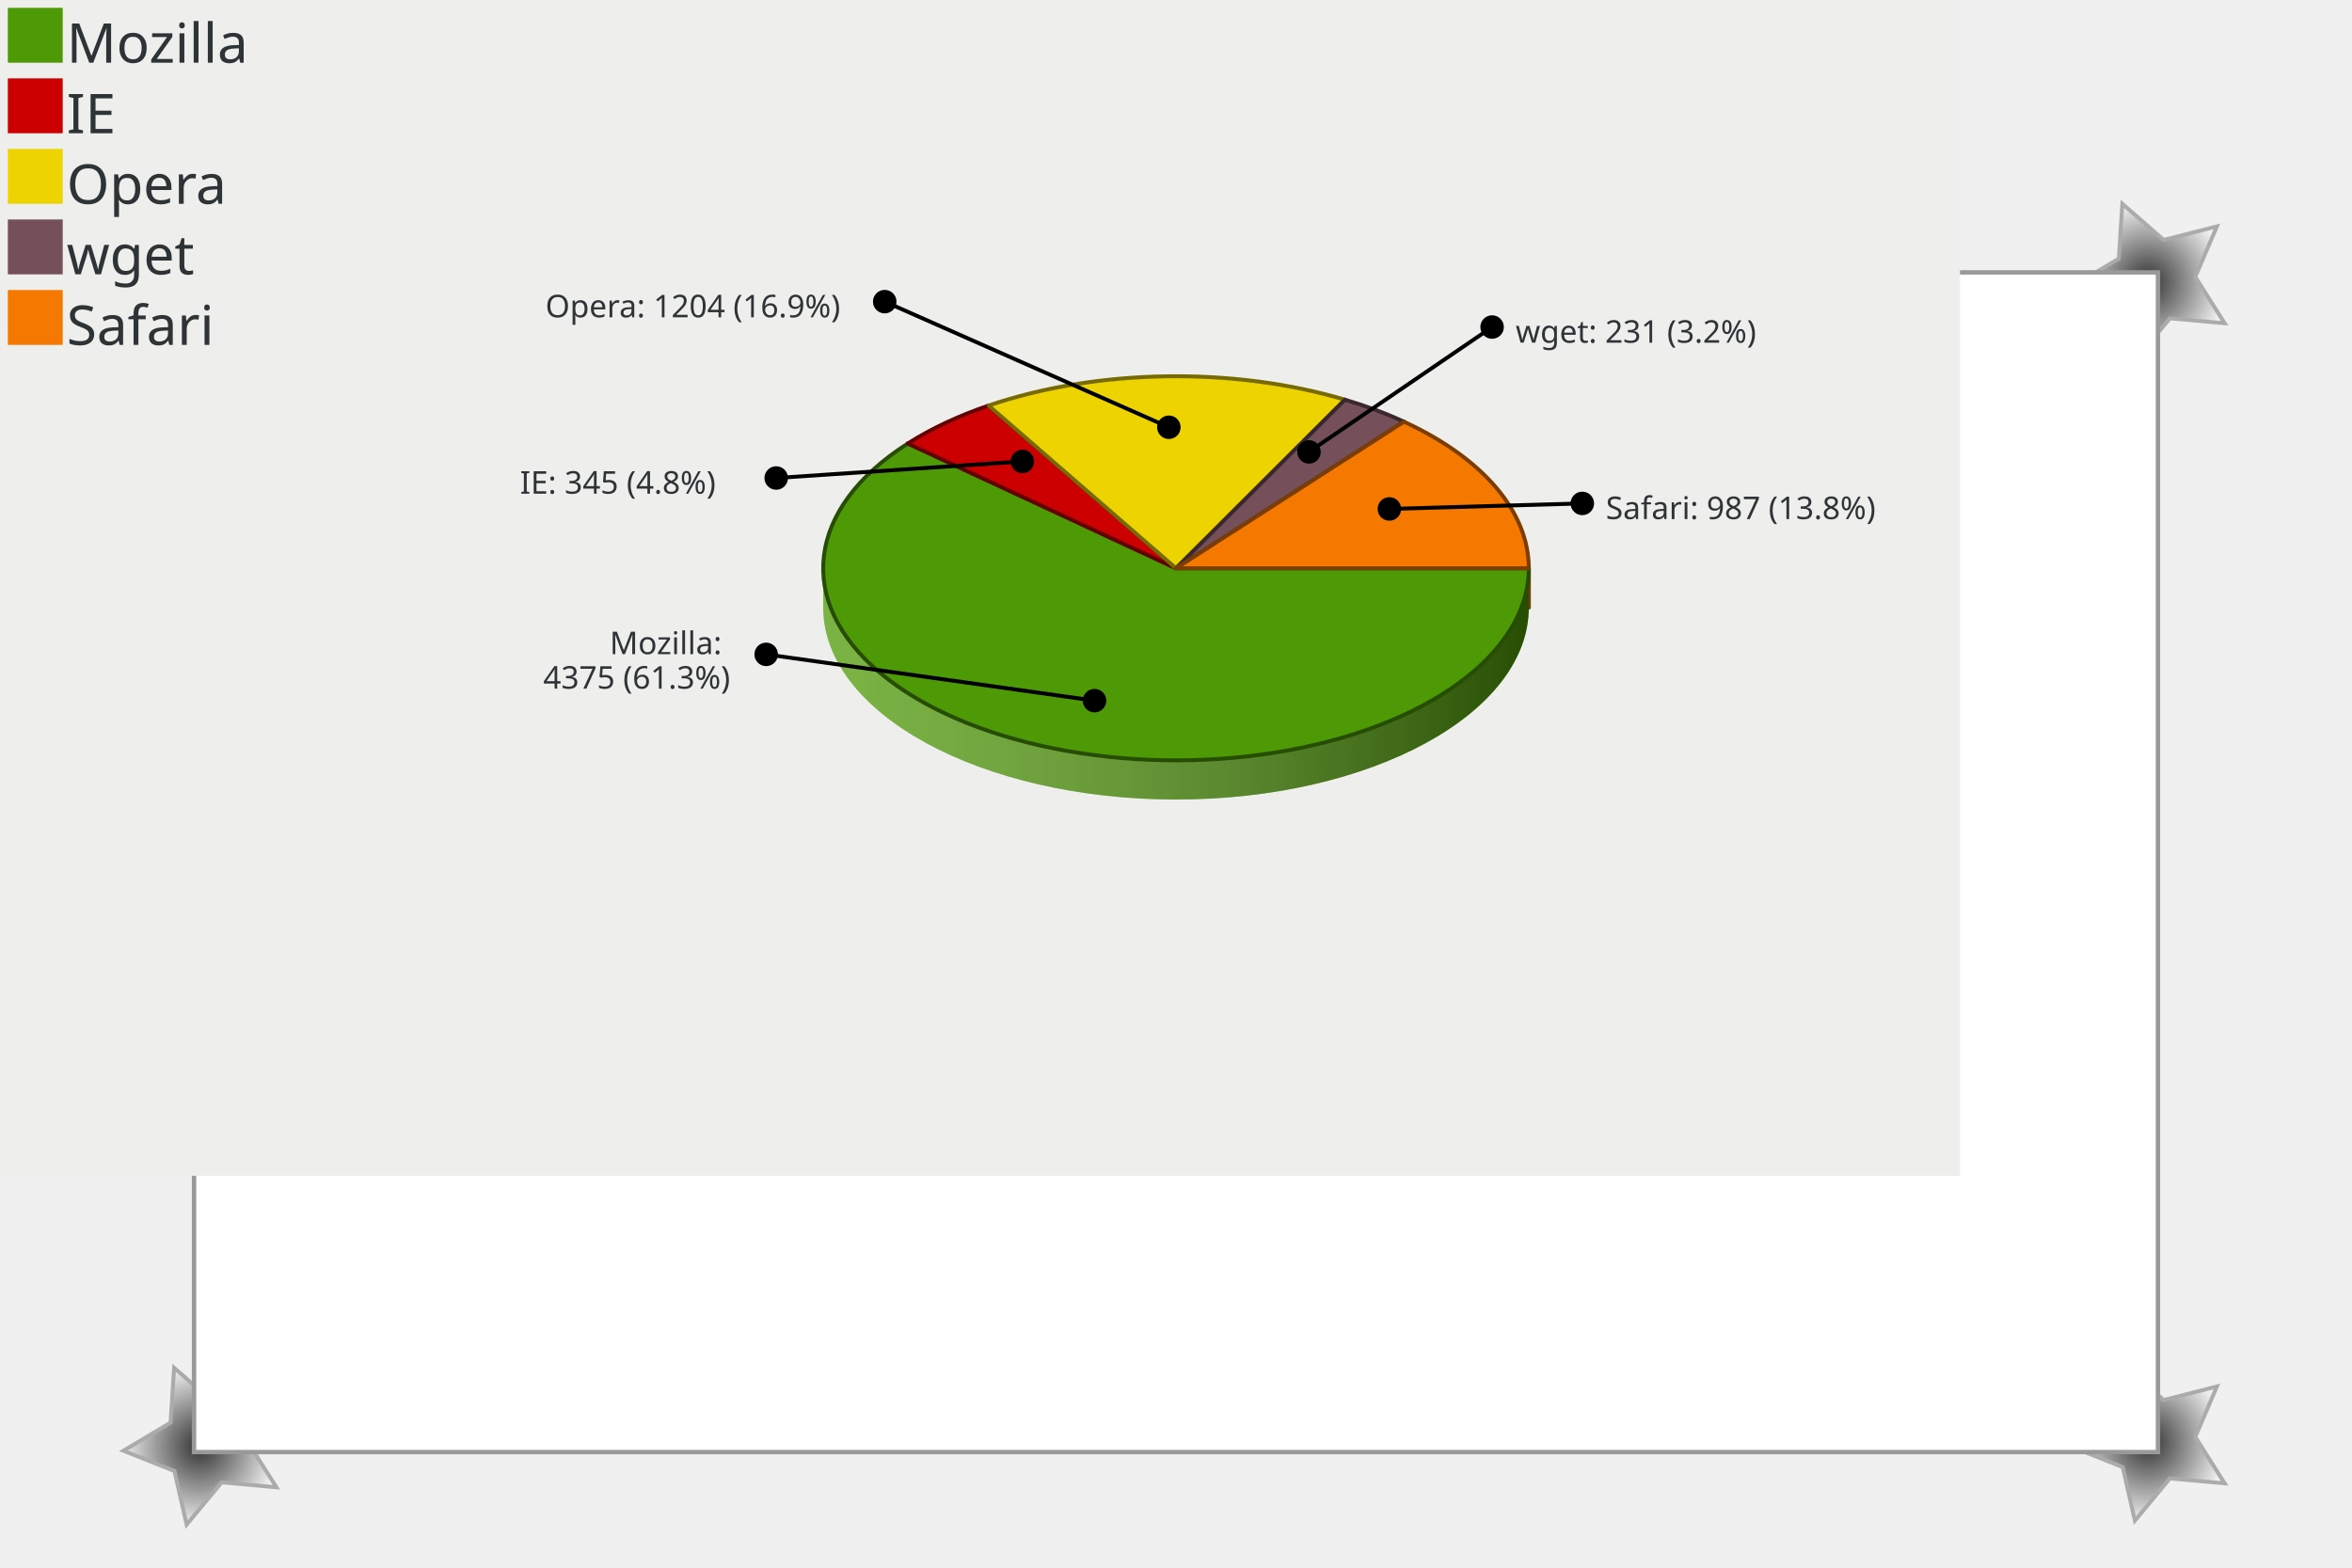
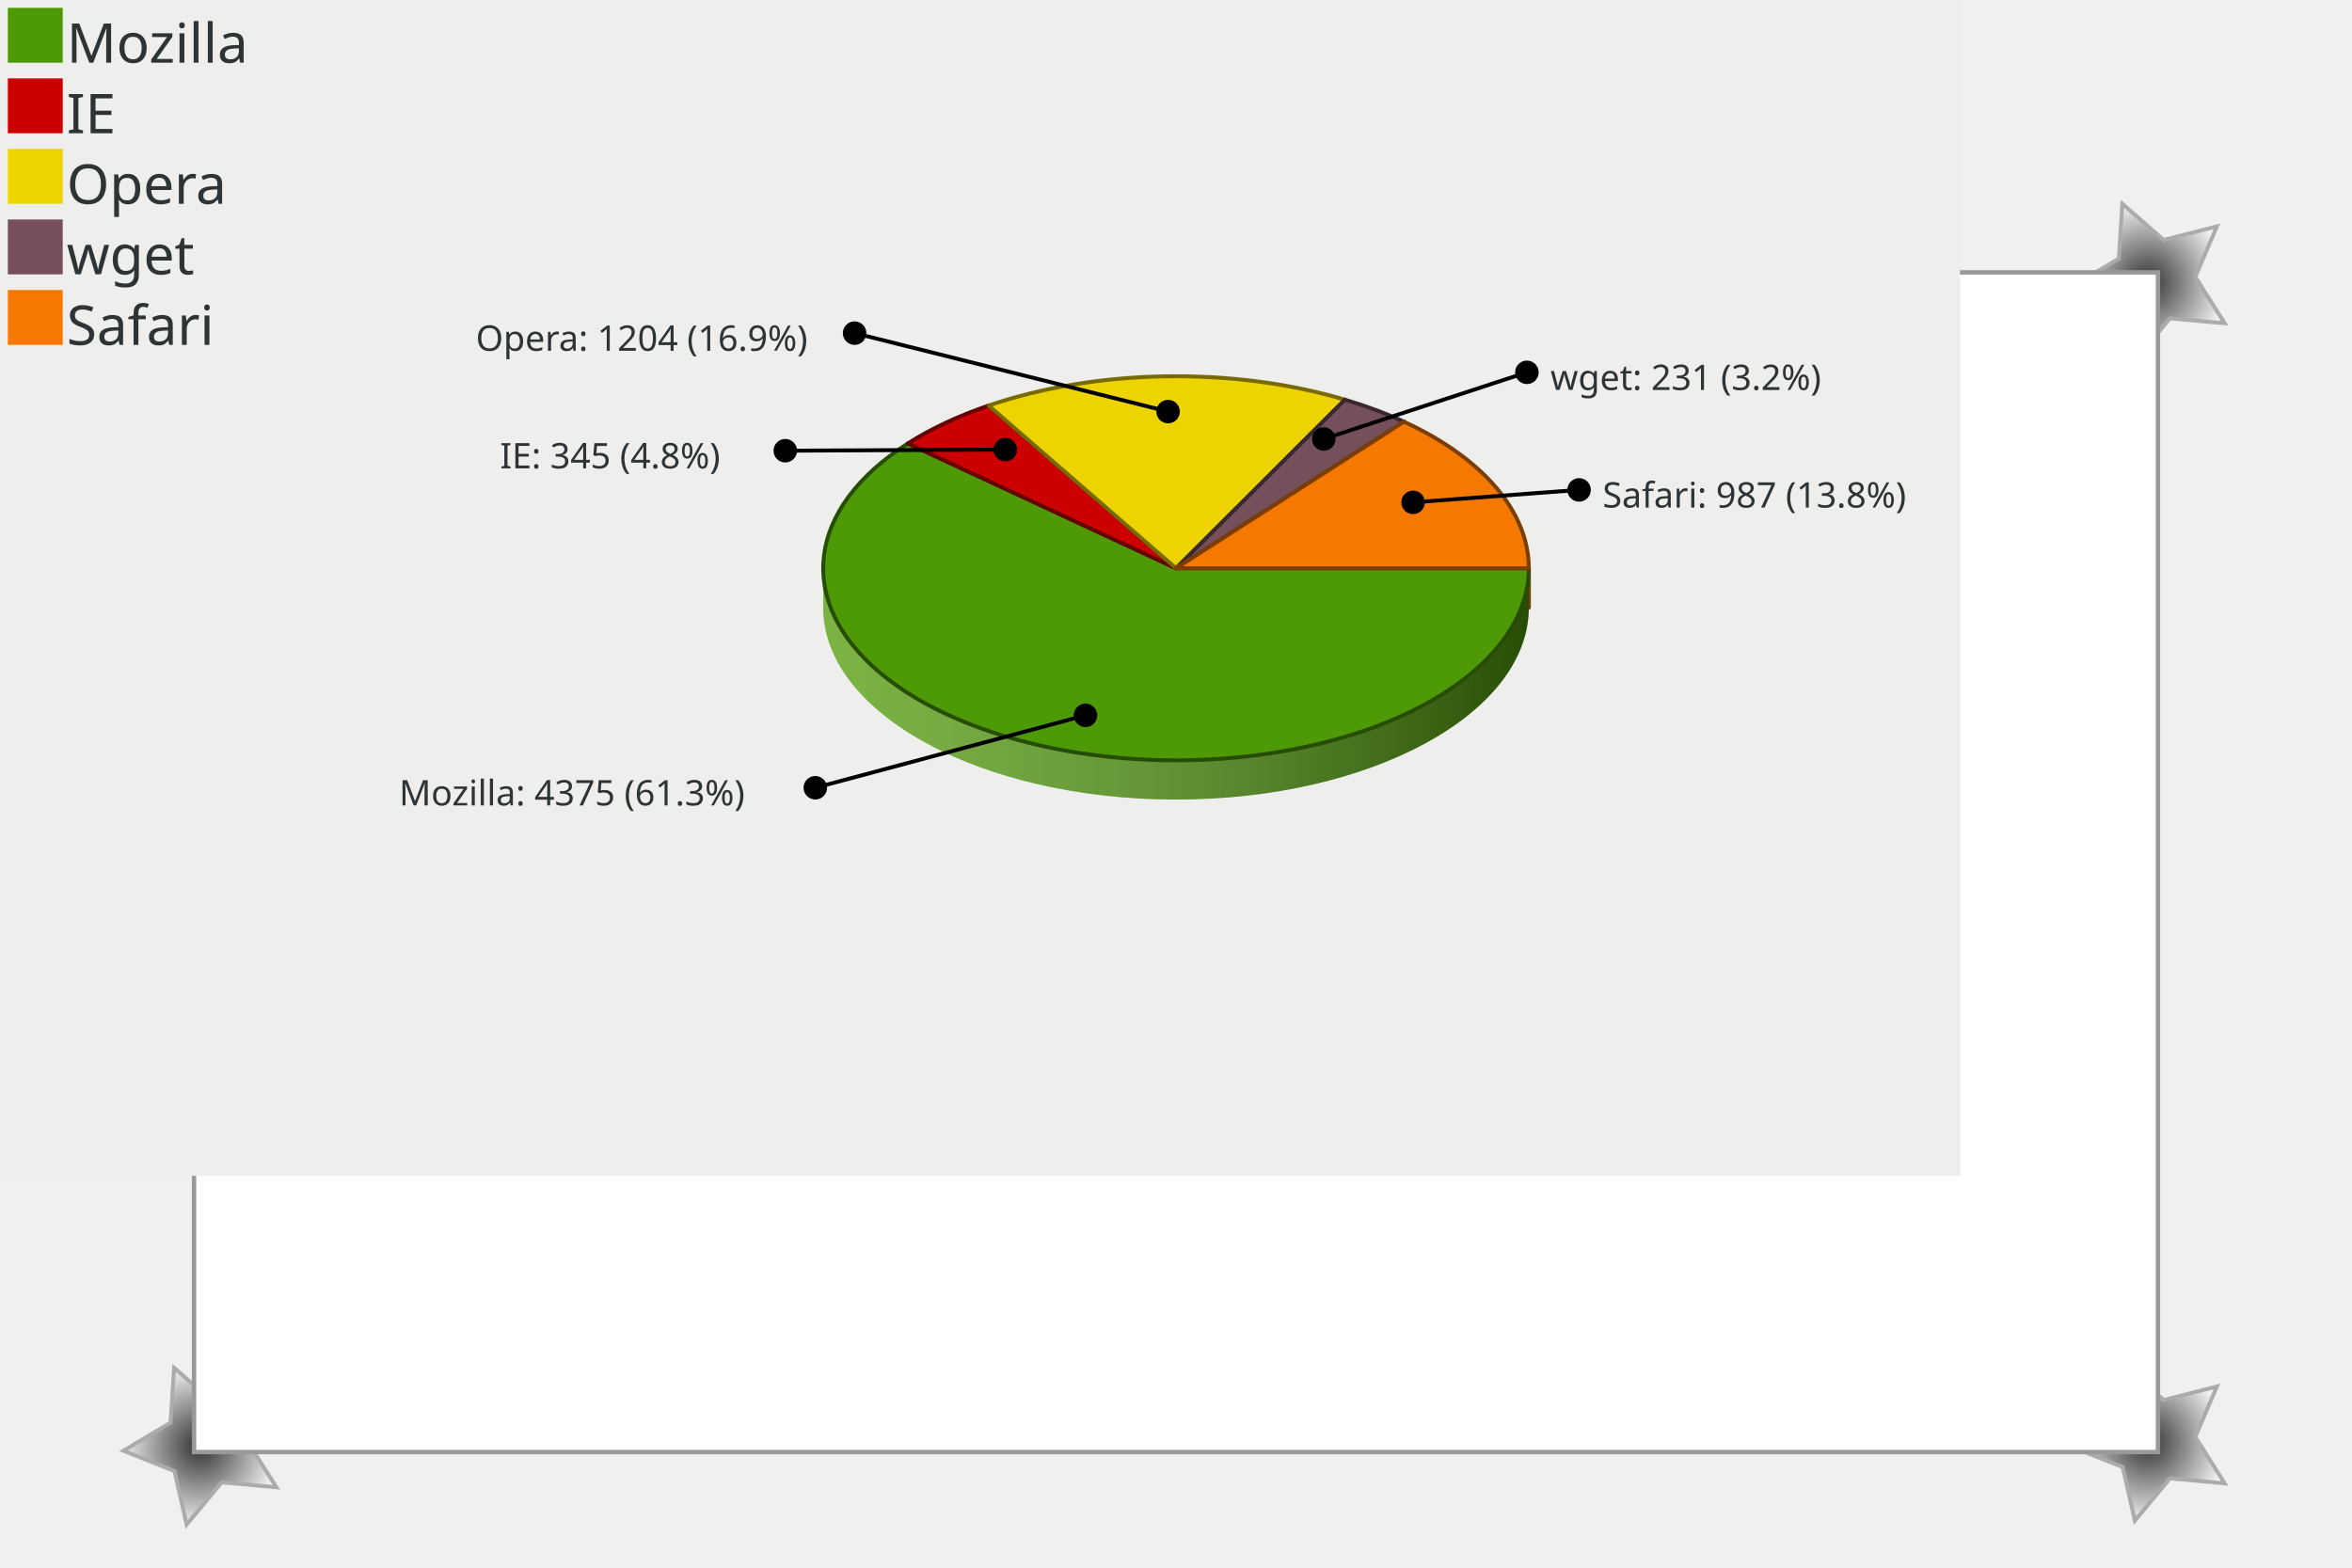
<svg xmlns="http://www.w3.org/2000/svg" xmlns:xlink="http://www.w3.org/1999/xlink" width="600" height="400" id="svg2" version="1.0">
  <defs id="defs4">
    <linearGradient id="linearGradient3675">
      <stop style="stop-color:black;stop-opacity:1;" offset="0" id="stop3677" />
      <stop style="stop-color:black;stop-opacity:0;" offset="1" id="stop3679" />
    </linearGradient>
    <linearGradient id="linearGradient2762">
      <stop style="stop-color:black;stop-opacity:1;" offset="0" id="stop2764" />
      <stop style="stop-color:black;stop-opacity:0;" offset="1" id="stop2766" />
    </linearGradient>
    <radialGradient xlink:href="#linearGradient2762" id="radialGradient2768" cx="34.486" cy="56.519" fx="34.486" fy="56.519" r="20.014" gradientTransform="matrix(1,0,0,1.024223,0,-1.369049)" gradientUnits="userSpaceOnUse" />
    <radialGradient xlink:href="#linearGradient2762" id="radialGradient2772" gradientUnits="userSpaceOnUse" gradientTransform="matrix(1,0,0,1.024223,0,-1.369049)" cx="34.486" cy="56.519" fx="34.486" fy="56.519" r="20.014" />
    <radialGradient xlink:href="#linearGradient2762" id="radialGradient2776" gradientUnits="userSpaceOnUse" gradientTransform="matrix(1,0,0,1.024223,0,-1.369049)" cx="34.486" cy="56.519" fx="34.486" fy="56.519" r="20.014" />
    <radialGradient xlink:href="#linearGradient2762" id="radialGradient2780" gradientUnits="userSpaceOnUse" gradientTransform="matrix(1,0,0,1.024223,0,-1.369049)" cx="34.486" cy="56.519" fx="34.486" fy="56.519" r="20.014" />
    <linearGradient xlink:href="#linearGradient3675" id="linearGradient3681" x1="288.773" y1="-51.406" x2="288.773" y2="-106.853" gradientUnits="userSpaceOnUse" gradientTransform="matrix(0.670753,0,0,0.670754,118.9625,-5.977359)" />
    <linearGradient id="Definition_LinearGradient_210_145_390_145_ffffffbf_0000007f">
      <stop offset="0" style="stop-color: #ffffff; stop-opacity: 0.25;" />
      <stop offset="1" style="stop-color: #000000; stop-opacity: 0.50;" />
    </linearGradient>
    <linearGradient id="LinearGradient_210_145_390_145_ffffffbf_0000007f" x1="210" y1="145" x2="390" y2="145" gradientUnits="userSpaceOnUse" xlink:href="#Definition_LinearGradient_210_145_390_145_ffffffbf_0000007f" />
  </defs>
  <g id="layer1">
    <path style="opacity:0.791;fill:url(#radialGradient2768);fill-opacity:1;stroke:#999;stroke-opacity:1" id="path1874" d="M 54,67 L 40.048,65.74 L 31.101,76.518 L 27.988,62.86 L 14.972,57.681 L 27,50.5 L 27.903,36.521 L 38.45,45.741 L 52.024,42.28 L 46.514,55.16 L 54,67 z " transform="translate(16,15)" />
    <path style="opacity:0.791;fill:url(#radialGradient2772);fill-opacity:1;stroke:#999;stroke-opacity:1" id="path2770" d="M 54,67 L 40.048,65.74 L 31.101,76.518 L 27.988,62.86 L 14.972,57.681 L 27,50.5 L 27.903,36.521 L 38.45,45.741 L 52.024,42.28 L 46.514,55.16 L 54,67 z " transform="translate(513.514,15.48056)" />
    <path style="opacity:0.791;fill:url(#radialGradient2776);fill-opacity:1;stroke:#999;stroke-opacity:1" id="path2774" d="M 54,67 L 40.048,65.74 L 31.101,76.518 L 27.988,62.86 L 14.972,57.681 L 27,50.5 L 27.903,36.521 L 38.45,45.741 L 52.024,42.28 L 46.514,55.16 L 54,67 z " transform="translate(513.514,311.4806)" />
    <path style="opacity:0.791;fill:url(#radialGradient2780);fill-opacity:1;stroke:#999;stroke-opacity:1" id="path2778" d="M 54,67 L 40.048,65.74 L 31.101,76.518 L 27.988,62.86 L 14.972,57.681 L 27,50.5 L 27.903,36.521 L 38.45,45.741 L 52.024,42.28 L 46.514,55.16 L 54,67 z " transform="translate(16.514,312.4806)" />
    <text xml:space="preserve" style="font-size:35.13px;font-style:normal;font-weight:normal;fill:black;fill-opacity:1;stroke:none;stroke-width:1px;stroke-linecap:butt;stroke-linejoin:miter;stroke-opacity:1;font-family:Bitstream Vera Sans" x="108.945" y="52.192" id="text2782" transform="scale(1.024845,0.975757)">
      <tspan id="tspan2784" x="108.945" y="52.192">Graph in a template</tspan>
    </text>
    <text transform="scale(0.936858,-1.067397)" id="text2786" y="-48.452" x="119.177" style="font-size:38.43px;font-style:normal;font-weight:normal;opacity:0.169;fill:url(#linearGradient3681);fill-opacity:1;stroke:none;stroke-width:1px;stroke-linecap:butt;stroke-linejoin:miter;stroke-opacity:1;font-family:Bitstream Vera Sans" xml:space="preserve">
      <tspan y="-48.452" x="119.177" id="tspan2788" style="fill:url(#linearGradient3681);fill-opacity:1">Graph in a template</tspan>
    </text>
    <rect style="fill:white;fill-opacity:1;stroke:#999;stroke-width:1.12;stroke-opacity:1" id="rect1872" width="501" height="301" x="49.5" y="69.5" />
    <g id="graph_root_node" />
  </g>
  <g id="ezcGraphChart" color-rendering="optimizeQuality" shape-rendering="geometricPrecision" text-rendering="optimizeLegibility">
    <path d=" M 0,300 L 0,0 L 500,0 L 500,300 L 0,300 z " style="fill: #eeeeec; fill-opacity: 1.00; stroke: none;" id="ezcGraphPolygon_1" />
    <path d=" M 0,300 L 0,0 L 100,0 L 100,300 L 0,300 z " style="fill: #000000; fill-opacity: 0.00; stroke: none;" id="ezcGraphPolygon_2" />
    <path d=" M 2,16 L 2,2 L 16,2 L 16,16 L 2,16 z " style="fill: #4e9a06; fill-opacity: 1.00; stroke: none;" id="ezcGraphPolygon_3" />
    <path d=" M 2,34 L 2,20 L 16,20 L 16,34 L 2,34 z " style="fill: #cc0000; fill-opacity: 1.00; stroke: none;" id="ezcGraphPolygon_5" />
    <path d=" M 2,52 L 2,38 L 16,38 L 16,52 L 2,52 z " style="fill: #edd400; fill-opacity: 1.00; stroke: none;" id="ezcGraphPolygon_7" />
    <path d=" M 2,70 L 2,56 L 16,56 L 16,70 L 2,70 z " style="fill: #75505b; fill-opacity: 1.00; stroke: none;" id="ezcGraphPolygon_9" />
    <path d=" M 2,88 L 2,74 L 16,74 L 16,88 L 2,88 z " style="fill: #f57900; fill-opacity: 1.00; stroke: none;" id="ezcGraphPolygon_11" />
    <path d="M 343.09,111.98 A 90.00,49.00 0 0,0 252.20,113.48 L 252.20,103.48 A 90.00,49 0 0,1 343.09,101.98 z" style="fill: #edd400; fill-opacity: 1.00; stroke: none;" id="ezcGraphCircularArc_13" />
    <path d="M 343.09,111.98 A 90.00,49.00 0 0,0 252.20,113.48 L 252.20,103.48 A 90.00,49 0 0,1 343.09,101.98 z" style="fill: url(#LinearGradient_210_145_390_145_ffffffbf_0000007f); stroke: none;" />
    <path d="M 358.15,117.60 A 90.00,49.00 0 0,0 343.09,111.98 L 343.09,101.98 A 90.00,49 0 0,1 358.15,107.60 z" style="fill: #75505b; fill-opacity: 1.00; stroke: none;" id="ezcGraphCircularArc_14" />
    <path d="M 358.15,117.60 A 90.00,49.00 0 0,0 343.09,111.98 L 343.09,101.98 A 90.00,49 0 0,1 358.15,107.60 z" style="fill: url(#LinearGradient_210_145_390_145_ffffffbf_0000007f); stroke: none;" />
    <path d="M 252.20,113.48 A 90.00,49.00 0 0,0 231.59,123.16 L 231.59,113.16 A 90.00,49 0 0,1 252.20,103.48 z" style="fill: #cc0000; fill-opacity: 1.00; stroke: none;" id="ezcGraphCircularArc_15" />
    <path d="M 252.20,113.48 A 90.00,49.00 0 0,0 231.59,123.16 L 231.59,113.16 A 90.00,49 0 0,1 252.20,103.48 z" style="fill: url(#LinearGradient_210_145_390_145_ffffffbf_0000007f); stroke: none;" />
    <path d="M 390.00,155.00 A 90.00,49.00 0 0,0 358.15,117.60 L 358.15,107.60 A 90.00,49 0 0,1 390.00,145.00 z" style="fill: #f57900; fill-opacity: 1.00; stroke: none;" id="ezcGraphCircularArc_16" />
    <path d="M 390.00,155.00 A 90.00,49.00 0 0,0 358.15,117.60 L 358.15,107.60 A 90.00,49 0 0,1 390.00,145.00 z" style="fill: url(#LinearGradient_210_145_390_145_ffffffbf_0000007f); stroke: none;" />
    <path d=" M 343.09,101.981 L 300,145 L 300,155 L 343.09,111.981 L 343.09,101.981 z " style="fill: #edd400; fill-opacity: 1.00; stroke: none;" id="ezcGraphPolygon_17" />
    <path d=" M 343.09,101.981 L 300,145 L 300,155 L 343.09,111.981 L 343.09,101.981 z " style="fill: none; stroke: #776a00; stroke-width: 1; stroke-opacity: 1.00; stroke-linecap: round; stroke-linejoin: round;" id="ezcGraphPolygon_18" />
    <path d=" M 343.09,101.981 L 300,145 L 300,155 L 343.09,111.981 L 343.09,101.981 z " style="fill: #75505b; fill-opacity: 1.00; stroke: none;" id="ezcGraphPolygon_19" />
    <path d=" M 343.09,101.981 L 300,145 L 300,155 L 343.09,111.981 L 343.09,101.981 z " style="fill: none; stroke: #3b282e; stroke-width: 1; stroke-opacity: 1.00; stroke-linecap: round; stroke-linejoin: round;" id="ezcGraphPolygon_20" />
    <path d=" M 252.196,103.484 L 300,145 L 300,155 L 252.196,113.484 L 252.196,103.484 z " style="fill: #cc0000; fill-opacity: 1.00; stroke: none;" id="ezcGraphPolygon_21" />
    <path d=" M 252.196,103.484 L 300,145 L 300,155 L 252.196,113.484 L 252.196,103.484 z " style="fill: none; stroke: #660000; stroke-width: 1; stroke-opacity: 1.00; stroke-linecap: round; stroke-linejoin: round;" id="ezcGraphPolygon_22" />
    <path d=" M 252.196,103.484 L 300,145 L 300,155 L 252.196,113.484 L 252.196,103.484 z " style="fill: #edd400; fill-opacity: 1.00; stroke: none;" id="ezcGraphPolygon_23" />
    <path d=" M 252.196,103.484 L 300,145 L 300,155 L 252.196,113.484 L 252.196,103.484 z " style="fill: none; stroke: #776a00; stroke-width: 1; stroke-opacity: 1.00; stroke-linecap: round; stroke-linejoin: round;" id="ezcGraphPolygon_24" />
    <path d=" M 358.15,107.601 L 300,145 L 300,155 L 358.15,117.601 L 358.15,107.601 z " style="fill: #75505b; fill-opacity: 1.00; stroke: none;" id="ezcGraphPolygon_25" />
    <path d=" M 358.15,107.601 L 300,145 L 300,155 L 358.15,117.601 L 358.15,107.601 z " style="fill: none; stroke: #3b282e; stroke-width: 1; stroke-opacity: 1.00; stroke-linecap: round; stroke-linejoin: round;" id="ezcGraphPolygon_26" />
    <path d=" M 358.15,107.601 L 300,145 L 300,155 L 358.15,117.601 L 358.15,107.601 z " style="fill: #f57900; fill-opacity: 1.00; stroke: none;" id="ezcGraphPolygon_27" />
    <path d=" M 358.15,107.601 L 300,145 L 300,155 L 358.15,117.601 L 358.15,107.601 z " style="fill: none; stroke: #7b3d00; stroke-width: 1; stroke-opacity: 1.00; stroke-linecap: round; stroke-linejoin: round;" id="ezcGraphPolygon_28" />
    <path d=" M 231.59,113.16 L 300,145 L 300,155 L 231.59,123.16 L 231.59,113.16 z " style="fill: #4e9a06; fill-opacity: 1.00; stroke: none;" id="ezcGraphPolygon_29" />
    <path d=" M 231.59,113.16 L 300,145 L 300,155 L 231.59,123.16 L 231.59,113.16 z " style="fill: none; stroke: #274d03; stroke-width: 1; stroke-opacity: 1.00; stroke-linecap: round; stroke-linejoin: round;" id="ezcGraphPolygon_30" />
    <path d=" M 231.59,113.16 L 300,145 L 300,155 L 231.59,123.16 L 231.59,113.16 z " style="fill: #cc0000; fill-opacity: 1.00; stroke: none;" id="ezcGraphPolygon_31" />
    <path d=" M 231.59,113.16 L 300,145 L 300,155 L 231.59,123.16 L 231.59,113.16 z " style="fill: none; stroke: #660000; stroke-width: 1; stroke-opacity: 1.00; stroke-linecap: round; stroke-linejoin: round;" id="ezcGraphPolygon_32" />
    <path d=" M 390,145 L 300,145 L 300,155 L 390,155 L 390,145 z " style="fill: #4e9a06; fill-opacity: 1.00; stroke: none;" id="ezcGraphPolygon_33" />
    <path d=" M 390,145 L 300,145 L 300,155 L 390,155 L 390,145 z " style="fill: none; stroke: #274d03; stroke-width: 1; stroke-opacity: 1.00; stroke-linecap: round; stroke-linejoin: round;" id="ezcGraphPolygon_34" />
    <path d=" M 390,145 L 300,145 L 300,155 L 390,155 L 390,145 z " style="fill: #f57900; fill-opacity: 1.00; stroke: none;" id="ezcGraphPolygon_35" />
    <path d=" M 390,145 L 300,145 L 300,155 L 390,155 L 390,145 z " style="fill: none; stroke: #7b3d00; stroke-width: 1; stroke-opacity: 1.00; stroke-linecap: round; stroke-linejoin: round;" id="ezcGraphPolygon_36" />
    <path d="M 210.00,155.00 A 90.00,49.00 0 0,0 390.00,155.00 L 390.00,145.00 A 90.00,49 0 0,1 210.00,145.00 z" style="fill: #4e9a06; fill-opacity: 1.00; stroke: none;" id="ezcGraphCircularArc_37" />
    <path d="M 210.00,155.00 A 90.00,49.00 0 0,0 390.00,155.00 L 390.00,145.00 A 90.00,49 0 0,1 210.00,145.00 z" style="fill: url(#LinearGradient_210_145_390_145_ffffffbf_0000007f); stroke: none;" />
    <path d="M 231.59,123.16 A 90.00,49.00 0 0,0 210.00,155.00 L 210.00,145.00 A 90.00,49 0 0,1 231.59,113.16 z" style="fill: #4e9a06; fill-opacity: 1.00; stroke: none;" id="ezcGraphCircularArc_38" />
    <path d="M 231.59,123.16 A 90.00,49.00 0 0,0 210.00,155.00 L 210.00,145.00 A 90.00,49 0 0,1 231.59,113.16 z" style="fill: url(#LinearGradient_210_145_390_145_ffffffbf_0000007f); stroke: none;" />
    <path d="M 300.00,145.00 L 390.00,145.00 A 90.00,49.00 0 1,1 231.59,113.16 z" style="fill: #4e9a06; fill-opacity: 1.00; stroke: none;" id="ezcGraphCircleSector_39" />
    <path d="M 300.00,145.00 L 390.00,145.00 A 90.00,49.00 0 1,1 231.59,113.16 z" style="fill: none; stroke: #274d03; stroke-width: 1; stroke-opacity: 1.00; stroke-linecap: round; stroke-linejoin: round;" id="ezcGraphCircleSector_40" />
    <path d="M 300.00,145.00 L 231.59,113.16 A 90.00,49.00 0 0,1 252.20,103.48 z" style="fill: #cc0000; fill-opacity: 1.00; stroke: none;" id="ezcGraphCircleSector_41" />
    <path d="M 300.00,145.00 L 231.59,113.16 A 90.00,49.00 0 0,1 252.20,103.48 z" style="fill: none; stroke: #660000; stroke-width: 1; stroke-opacity: 1.00; stroke-linecap: round; stroke-linejoin: round;" id="ezcGraphCircleSector_42" />
    <path d="M 300.00,145.00 L 252.20,103.48 A 90.00,49.00 0 0,1 343.09,101.98 z" style="fill: #edd400; fill-opacity: 1.00; stroke: none;" id="ezcGraphCircleSector_43" />
    <path d="M 300.00,145.00 L 252.20,103.48 A 90.00,49.00 0 0,1 343.09,101.98 z" style="fill: none; stroke: #776a00; stroke-width: 1; stroke-opacity: 1.00; stroke-linecap: round; stroke-linejoin: round;" id="ezcGraphCircleSector_44" />
    <path d="M 300.00,145.00 L 343.09,101.98 A 90.00,49.00 0 0,1 358.15,107.60 z" style="fill: #75505b; fill-opacity: 1.00; stroke: none;" id="ezcGraphCircleSector_45" />
    <path d="M 300.00,145.00 L 343.09,101.98 A 90.00,49.00 0 0,1 358.15,107.60 z" style="fill: none; stroke: #3b282e; stroke-width: 1; stroke-opacity: 1.00; stroke-linecap: round; stroke-linejoin: round;" id="ezcGraphCircleSector_46" />
    <path d="M 300.00,145.00 L 358.15,107.60 A 90.00,49.00 0 0,1 390.00,145.00 z" style="fill: #f57900; fill-opacity: 1.00; stroke: none;" id="ezcGraphCircleSector_47" />
    <path d="M 300.00,145.00 L 358.15,107.60 A 90.00,49.00 0 0,1 390.00,145.00 z" style="fill: none; stroke: #7b3d00; stroke-width: 1; stroke-opacity: 1.00; stroke-linecap: round; stroke-linejoin: round;" id="ezcGraphCircleSector_48" />
-     <path d=" M 298.179,109.017 L 225.695,76.963" style="fill: none; stroke: #000000; stroke-width: 1; stroke-opacity: 1.00; stroke-linecap: round; stroke-linejoin: round;" id="ezcGraphLine_49" />
-     <ellipse cx="298.179" cy="109.017" rx="3" ry="3" style="fill: #000000; fill-opacity: 1.00; stroke: none;" id="ezcGraphCircle_50" />
-     <ellipse cx="225.695" cy="76.963" rx="3" ry="3" style="fill: #000000; fill-opacity: 1.00; stroke: none;" id="ezcGraphCircle_51" />
-     <path d=" M 260.812,117.739 L 198.011,121.963" style="fill: none; stroke: #000000; stroke-width: 1; stroke-opacity: 1.00; stroke-linecap: round; stroke-linejoin: round;" id="ezcGraphLine_53" />
-     <ellipse cx="260.812" cy="117.739" rx="3" ry="3" style="fill: #000000; fill-opacity: 1.00; stroke: none;" id="ezcGraphCircle_54" />
-     <ellipse cx="198.011" cy="121.963" rx="3" ry="3" style="fill: #000000; fill-opacity: 1.00; stroke: none;" id="ezcGraphCircle_55" />
-     <path d=" M 279.22,178.772 L 195.449,166.963" style="fill: none; stroke: #000000; stroke-width: 1; stroke-opacity: 1.00; stroke-linecap: round; stroke-linejoin: round;" id="ezcGraphLine_57" />
-     <ellipse cx="279.22" cy="178.772" rx="3" ry="3" style="fill: #000000; fill-opacity: 1.00; stroke: none;" id="ezcGraphCircle_58" />
-     <ellipse cx="195.449" cy="166.963" rx="3" ry="3" style="fill: #000000; fill-opacity: 1.00; stroke: none;" id="ezcGraphCircle_59" />
-     <path d=" M 333.922,115.306 L 380.636,83.446" style="fill: none; stroke: #000000; stroke-width: 1; stroke-opacity: 1.00; stroke-linecap: round; stroke-linejoin: round;" id="ezcGraphLine_61" />
-     <ellipse cx="333.922" cy="115.306" rx="3" ry="3" style="fill: #000000; fill-opacity: 1.00; stroke: none;" id="ezcGraphCircle_62" />
-     <ellipse cx="380.636" cy="83.446" rx="3" ry="3" style="fill: #000000; fill-opacity: 1.00; stroke: none;" id="ezcGraphCircle_63" />
-     <path d=" M 354.433,129.857 L 403.649,128.446" style="fill: none; stroke: #000000; stroke-width: 1; stroke-opacity: 1.00; stroke-linecap: round; stroke-linejoin: round;" id="ezcGraphLine_65" />
-     <ellipse cx="354.433" cy="129.857" rx="3" ry="3" style="fill: #000000; fill-opacity: 1.00; stroke: none;" id="ezcGraphCircle_66" />
-     <ellipse cx="403.65" cy="128.446" rx="3" ry="3" style="fill: #000000; fill-opacity: 1.00; stroke: none;" id="ezcGraphCircle_67" />
+     <path d=" M 297.977,105.018 L 218.007,85" style="fill: none; stroke: #000000; stroke-width: 1; stroke-opacity: 1.00; stroke-linecap: round; stroke-linejoin: round;" id="ezcGraphLine_49" />
+     <ellipse cx="297.977" cy="105.018" rx="3" ry="3" style="fill: #000000; fill-opacity: 1.00; stroke: none;" id="ezcGraphCircle_50" />
+     <ellipse cx="218.007" cy="85" rx="3" ry="3" style="fill: #000000; fill-opacity: 1.00; stroke: none;" id="ezcGraphCircle_51" />
+     <path d=" M 256.458,114.71 L 200.325,115" style="fill: none; stroke: #000000; stroke-width: 1; stroke-opacity: 1.00; stroke-linecap: round; stroke-linejoin: round;" id="ezcGraphLine_53" />
+     <ellipse cx="256.458" cy="114.71" rx="3" ry="3" style="fill: #000000; fill-opacity: 1.00; stroke: none;" id="ezcGraphCircle_54" />
+     <ellipse cx="200.325" cy="115" rx="3" ry="3" style="fill: #000000; fill-opacity: 1.00; stroke: none;" id="ezcGraphCircle_55" />
+     <path d=" M 276.911,182.524 L 207.983,201" style="fill: none; stroke: #000000; stroke-width: 1; stroke-opacity: 1.00; stroke-linecap: round; stroke-linejoin: round;" id="ezcGraphLine_57" />
+     <ellipse cx="276.911" cy="182.524" rx="3" ry="3" style="fill: #000000; fill-opacity: 1.00; stroke: none;" id="ezcGraphCircle_58" />
+     <ellipse cx="207.983" cy="201" rx="3" ry="3" style="fill: #000000; fill-opacity: 1.00; stroke: none;" id="ezcGraphCircle_59" />
+     <path d=" M 337.691,112.006 L 389.517,95" style="fill: none; stroke: #000000; stroke-width: 1; stroke-opacity: 1.00; stroke-linecap: round; stroke-linejoin: round;" id="ezcGraphLine_61" />
+     <ellipse cx="337.691" cy="112.006" rx="3" ry="3" style="fill: #000000; fill-opacity: 1.00; stroke: none;" id="ezcGraphCircle_62" />
+     <ellipse cx="389.516" cy="95" rx="3" ry="3" style="fill: #000000; fill-opacity: 1.00; stroke: none;" id="ezcGraphCircle_63" />
+     <path d=" M 360.482,128.174 L 402.825,125" style="fill: none; stroke: #000000; stroke-width: 1; stroke-opacity: 1.00; stroke-linecap: round; stroke-linejoin: round;" id="ezcGraphLine_65" />
+     <ellipse cx="360.482" cy="128.174" rx="3" ry="3" style="fill: #000000; fill-opacity: 1.00; stroke: none;" id="ezcGraphCircle_66" />
+     <ellipse cx="402.825" cy="125" rx="3" ry="3" style="fill: #000000; fill-opacity: 1.00; stroke: none;" id="ezcGraphCircle_67" />
    <text id="ezcGraphTextBox_4" x="17" text-length="51.94px" y="16" style="font-size: 14px; font-family: sans-serif; fill: #2e3436; fill-opacity: 1.00; stroke: none;">Mozilla</text>
    <text id="ezcGraphTextBox_6" x="17" text-length="14.84px" y="34" style="font-size: 14px; font-family: sans-serif; fill: #2e3436; fill-opacity: 1.00; stroke: none;">IE</text>
    <text id="ezcGraphTextBox_8" x="17" text-length="37.1px" y="52" style="font-size: 14px; font-family: sans-serif; fill: #2e3436; fill-opacity: 1.00; stroke: none;">Opera</text>
    <text id="ezcGraphTextBox_10" x="17" text-length="29.68px" y="70" style="font-size: 14px; font-family: sans-serif; fill: #2e3436; fill-opacity: 1.00; stroke: none;">wget</text>
    <text id="ezcGraphTextBox_12" x="17" text-length="44.52px" y="88" style="font-size: 14px; font-family: sans-serif; fill: #2e3436; fill-opacity: 1.00; stroke: none;">Safari</text>
-     <text id="ezcGraphTextBox_52" x="139.135" text-length="80.56px" y="80.963" style="font-size: 8px; font-family: sans-serif; fill: #2e3436; fill-opacity: 1.00; stroke: none;">Opera: 1204 (16.9%)</text>
-     <text id="ezcGraphTextBox_56" x="132.651" text-length="59.36px" y="125.963" style="font-size: 8px; font-family: sans-serif; fill: #2e3436; fill-opacity: 1.00; stroke: none;">IE: 345 (4.8%)</text>
-     <text id="ezcGraphTextBox_60" x="155.529" text-length="33.92px" y="166.913" style="font-size: 8px; font-family: sans-serif; fill: #2e3436; fill-opacity: 1.00; stroke: none;">Mozilla:</text>
-     <text id="ezcGraphTextBox_60" x="138.569" text-length="50.88px" y="175.713" style="font-size: 8px; font-family: sans-serif; fill: #2e3436; fill-opacity: 1.00; stroke: none;">4375 (61.3%)</text>
-     <text id="ezcGraphTextBox_64" x="386.636" text-length="67.84px" y="87.446" style="font-size: 8px; font-family: sans-serif; fill: #2e3436; fill-opacity: 1.00; stroke: none;">wget: 231 (3.2%)</text>
-     <text id="ezcGraphTextBox_68" x="409.65" text-length="80.56px" y="132.446" style="font-size: 8px; font-family: sans-serif; fill: #2e3436; fill-opacity: 1.00; stroke: none;">Safari: 987 (13.8%)</text>
+     <text id="ezcGraphTextBox_52" x="121.377" text-length="90.63px" y="89.5" style="font-size: 9px; font-family: sans-serif; fill: #2e3436; fill-opacity: 1.00; stroke: none;">Opera: 1204 (16.9%)</text>
+     <text id="ezcGraphTextBox_56" x="127.545" text-length="66.78px" y="119.5" style="font-size: 9px; font-family: sans-serif; fill: #2e3436; fill-opacity: 1.00; stroke: none;">IE: 345 (4.8%)</text>
+     <text id="ezcGraphTextBox_60" x="101.813" text-length="100.17px" y="205.5" style="font-size: 9px; font-family: sans-serif; fill: #2e3436; fill-opacity: 1.00; stroke: none;">Mozilla: 4375 (61.3%)</text>
+     <text id="ezcGraphTextBox_64" x="395.516" text-length="76.32px" y="99.5" style="font-size: 9px; font-family: sans-serif; fill: #2e3436; fill-opacity: 1.00; stroke: none;">wget: 231 (3.2%)</text>
+     <text id="ezcGraphTextBox_68" x="408.825" text-length="90.63px" y="129.5" style="font-size: 9px; font-family: sans-serif; fill: #2e3436; fill-opacity: 1.00; stroke: none;">Safari: 987 (13.8%)</text>
  </g>
</svg>
